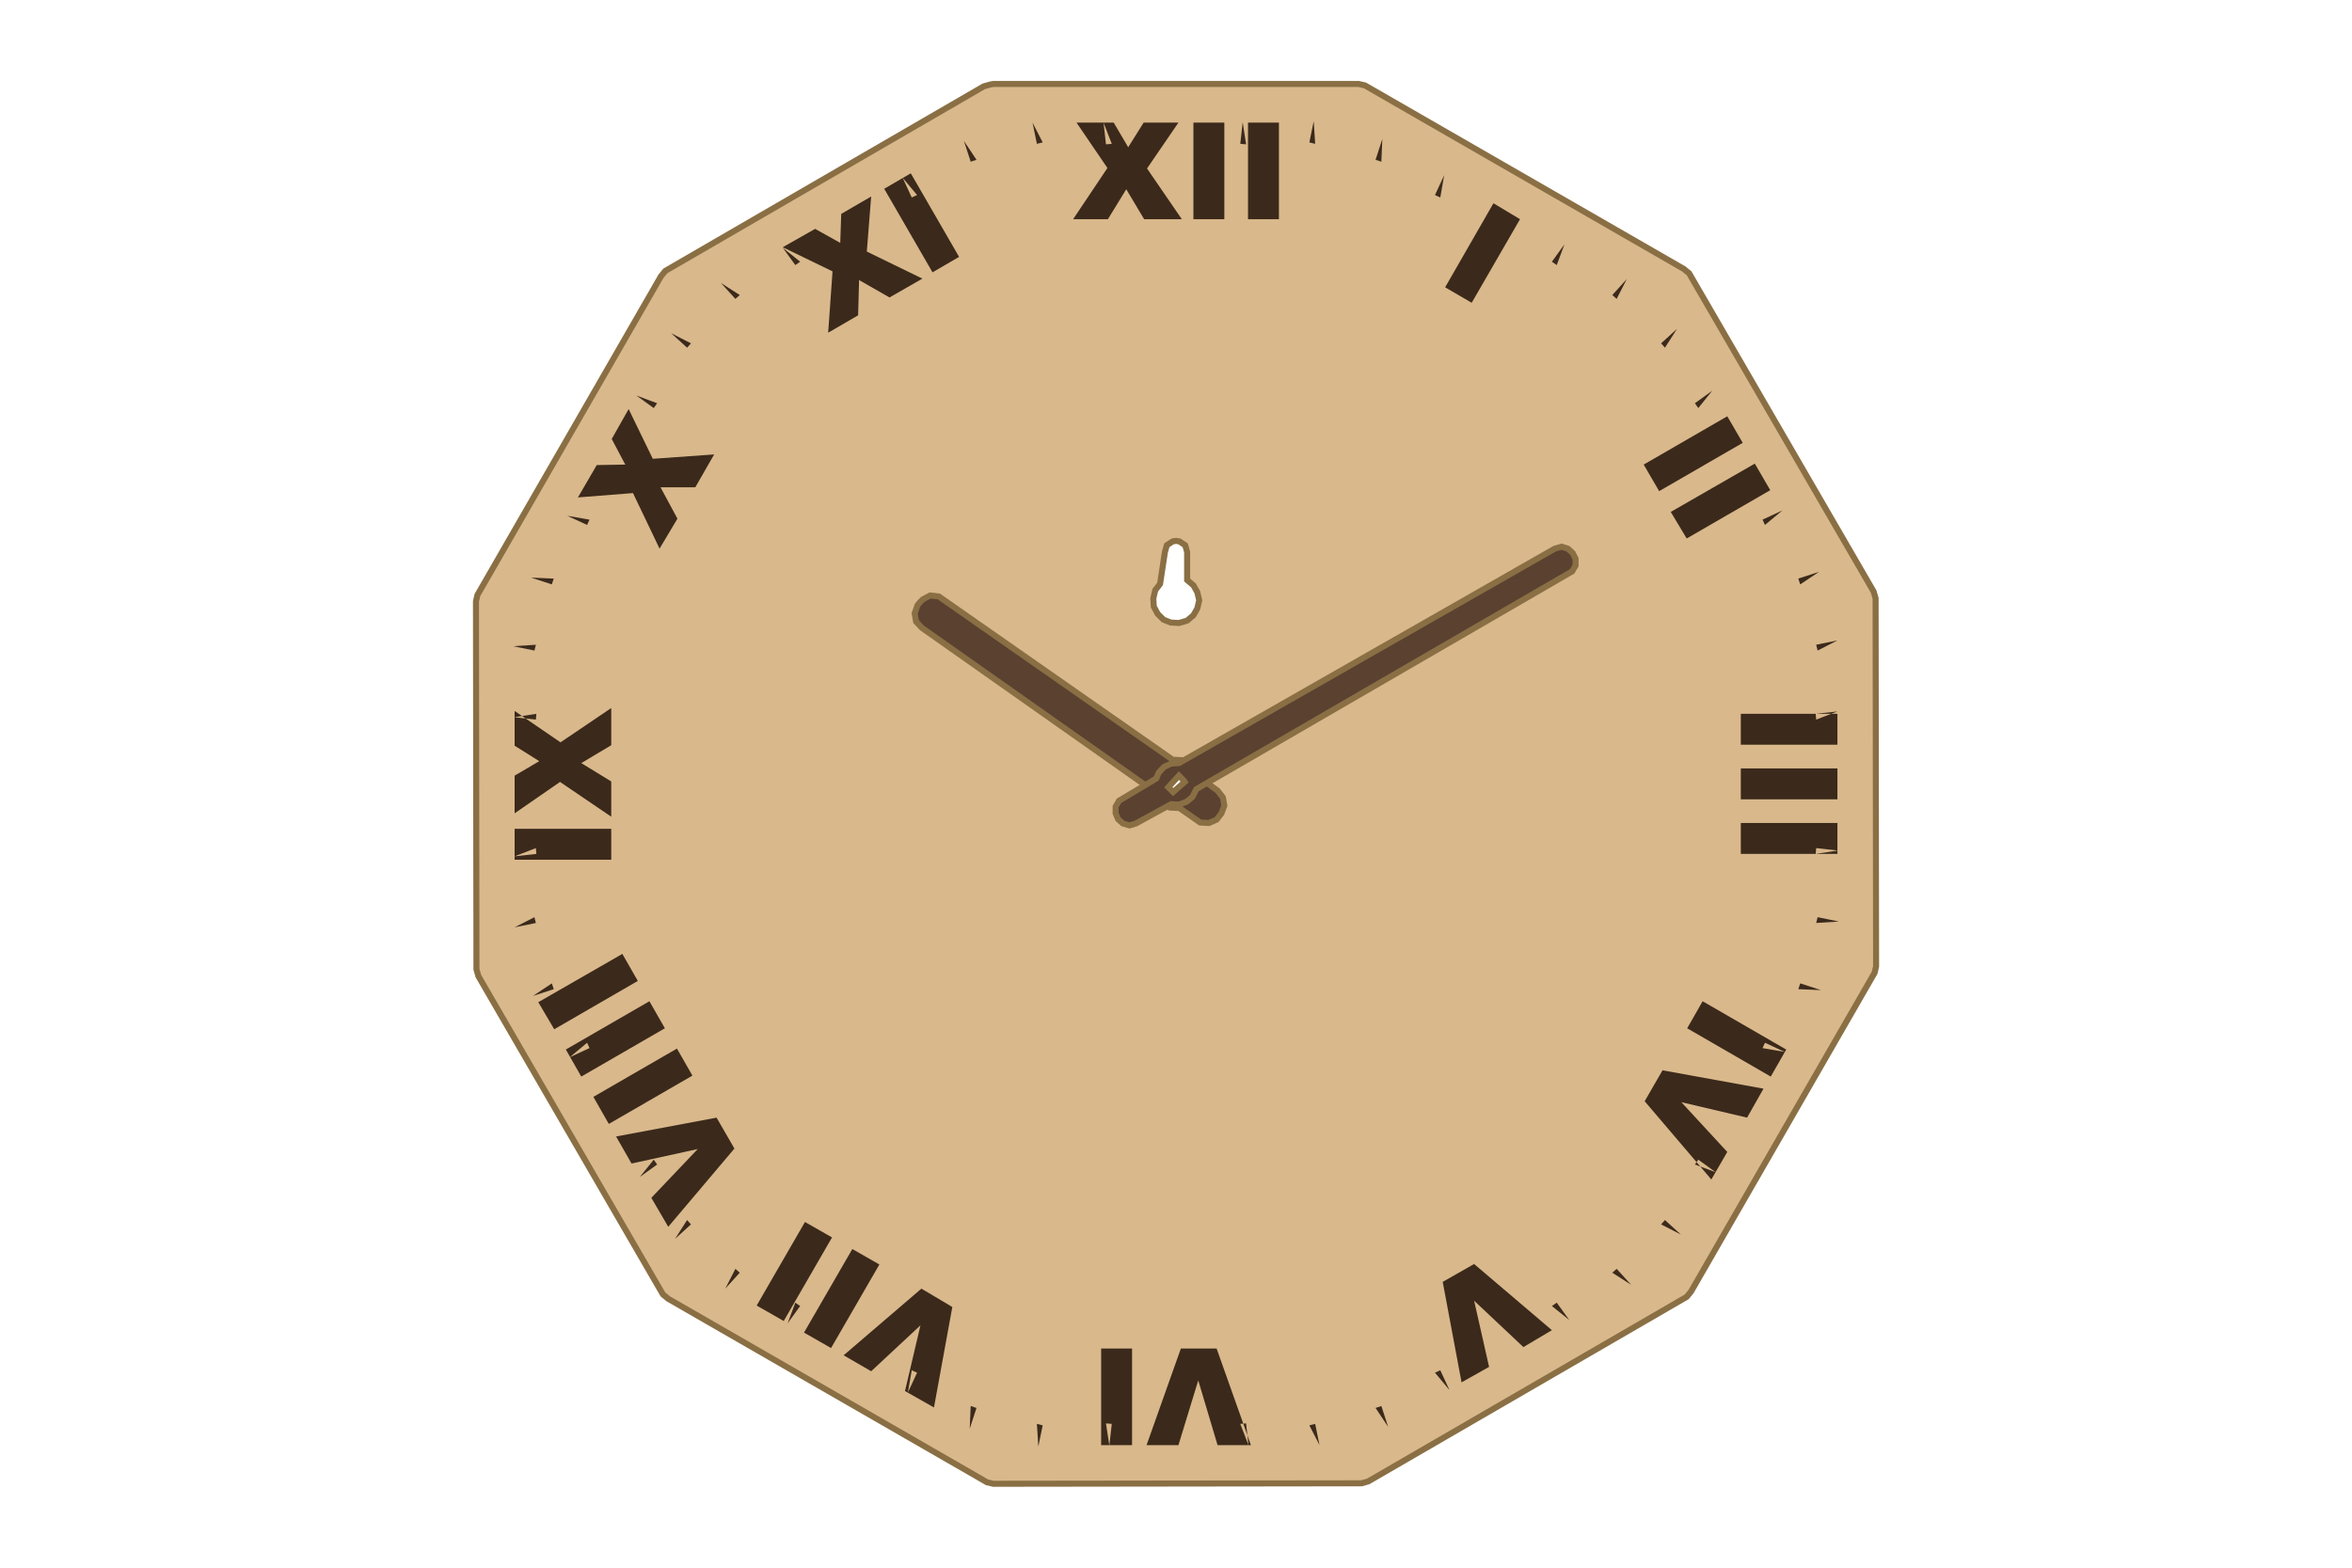
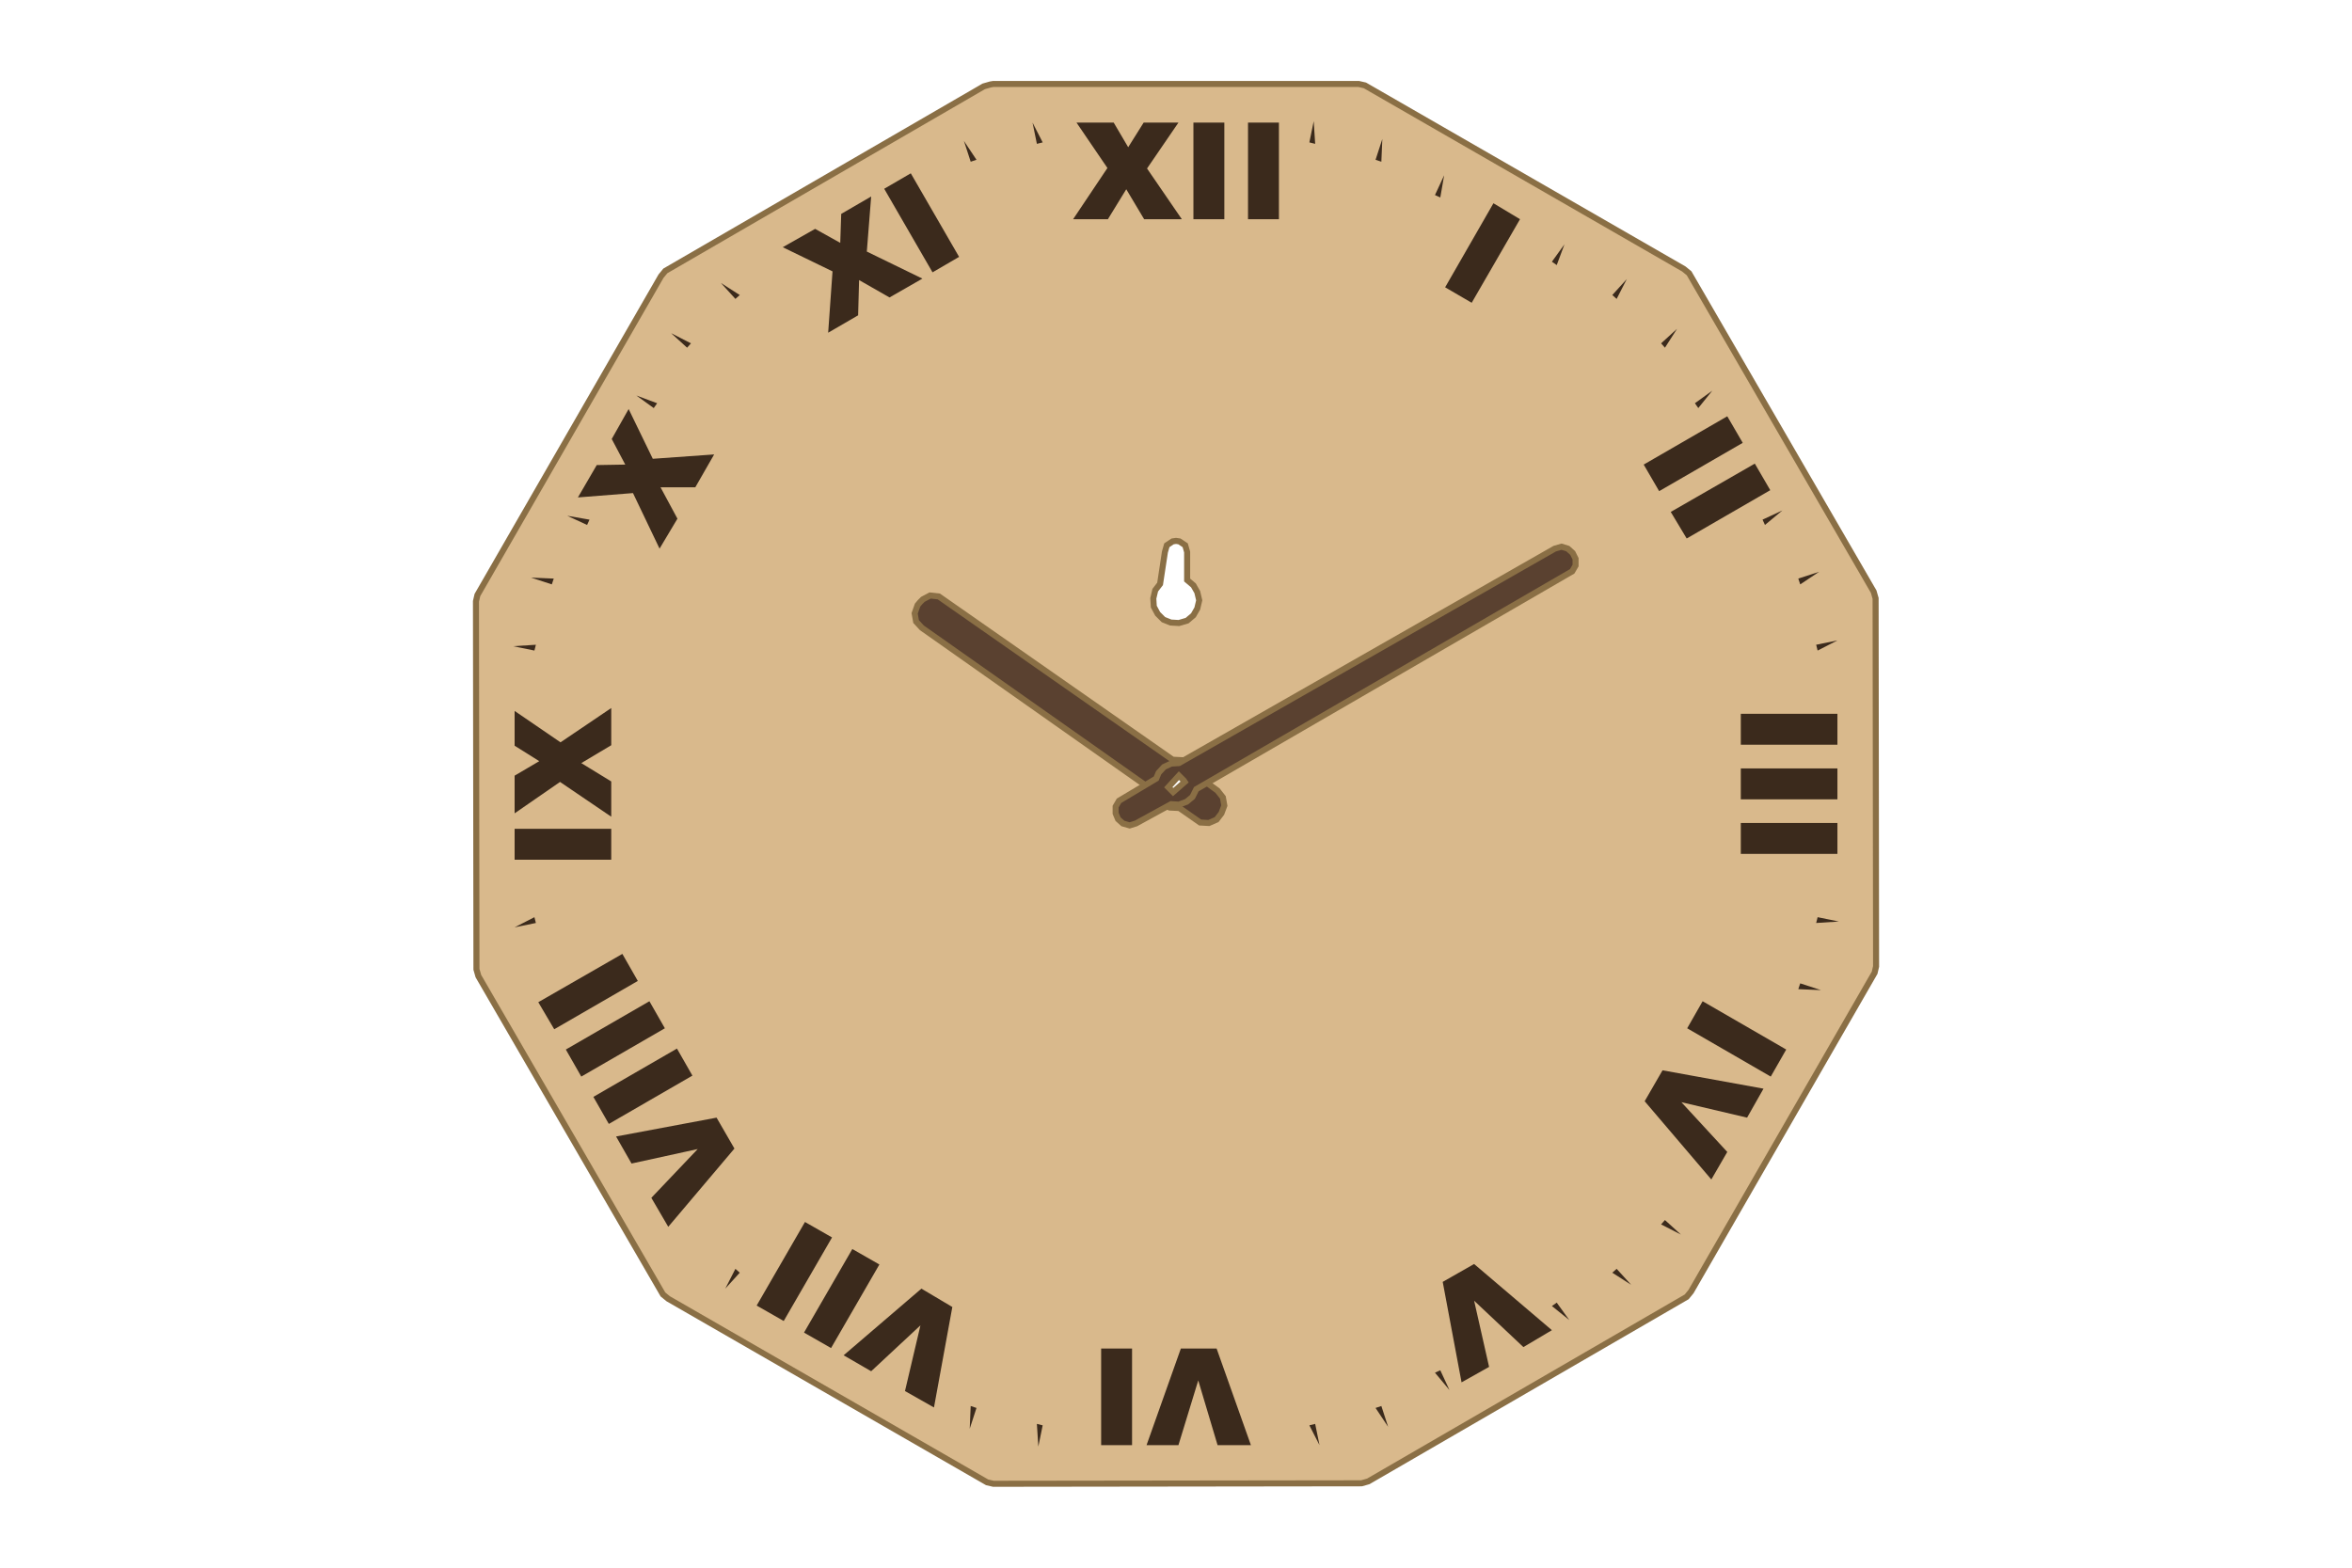
<svg xmlns="http://www.w3.org/2000/svg" width="300" height="200" viewBox="-162.28 -162.28 324.55 324.55">
  <path fill="#D9B98C" fill-rule="evenodd" stroke="#8A6F45" stroke-width="1.25" d="m37.8-144.9 1.3.3 66 38 1.1.9 38.2 65.9.4 1.4.1 76.2-.3 1.3-38 66-.9 1.1-65.9 38.2-1.4.4-76.2.1-1.3-.3-66-38-1.1-.9-38.2-65.9-.4-1.4-.1-76.2.3-1.3 38-66 .9-1.1 65.9-38.2 1.4-.4.6-.1ZM4.2 0l-.3 1.7-1 1.4-1.5.9-1.7.2-1.6-.5-1.4-1-.7-1.6-.2-1.7.6-1.6 1.2-1.2 1.5-.7H.9l1.5.7 1.2 1.2.6 1.6ZM.7-50.2l1.2.8.4 1.4v5.8l1.3 1.1.8 1.4.4 1.7-.4 1.7-.8 1.4-1.3 1.1-1.7.5-1.7-.1-1.5-.6-1.2-1.2-.8-1.5-.1-1.7.4-1.7 1-1.3 1-6.6.4-1.4 1.2-.8.7-.1Z" />
-   <path fill="#3B2A1C" fill-rule="evenodd" d="m13.8-137 .7 4.6-1.2-.1Zm14.7-.2.3 4.7-1.2-.3Zm14.2 3.7-.2 4.7-1.2-.4Zm12.8 7.5-.8 4.6-1.1-.5Zm24.9 14.3-1.6 4.3-1-.7Zm12.9 7.2-2.1 4.1-.9-.8Zm10.4 10.3-2.5 3.9-.8-.9Zm7.3 12.8-2.9 3.6-.7-1Zm14.5 24.8-3.6 3-.5-1.1Zm7.6 12.7-3.9 2.6-.4-1.2Zm3.8 14.2-4.1 2.1-.3-1.2Zm0 14.7-4.4 1.7-.1-1.2Zm.1 28.8-4.6.7.1-1.2Zm.2 14.7-4.7.3.3-1.2Zm-3.7 14.2-4.7-.2.4-1.2ZM126 55.5l-4.6-.8.5-1.1Zm-14.3 24.9-4.3-1.6.7-1Zm-7.2 12.9-4.1-2.1.8-.9Zm-10.3 10.4-3.9-2.5.9-.8ZM81.4 111l-3.6-2.9 1-.7Zm-24.8 14.5-3-3.6 1.1-.5Zm-12.7 7.6-2.6-3.9 1.2-.4Zm-14.2 3.8-2.1-4.1 1.2-.3Zm-14.7 0-1.7-4.4 1.2-.1Zm-28.8.1-.7-4.6 1.2.1Zm-14.7.2-.3-4.7 1.2.3Zm-14.2-3.7.2-4.7 1.2.4Zm-12.8-7.5.8-4.6 1.1.5Zm-24.9-14.3 1.6-4.3 1 .7Zm-12.9-7.2 2.1-4.1.9.8Zm-10.4-10.3 2.5-3.9.8.9Zm-7.3-12.8 2.9-3.6.7 1Zm-14.5-24.8 3.6-3 .5 1.1Zm-7.6-12.7 3.9-2.6.4 1.2Zm-3.8-14.2 4.1-2.1.3 1.2Zm0-14.7 4.4-1.7.1 1.2Zm-.1-28.8 4.6-.7-.1 1.2Zm-.2-14.7 4.7-.3-.3 1.2Zm3.7-14.2 4.7.2-.4 1.2Zm7.5-12.8 4.6.8-.5 1.1Zm14.3-24.9 4.3 1.6-.7 1Zm7.2-12.9 4.1 2.1-.8.9Zm10.3-10.4 3.9 2.5-.9.8Zm12.8-7.3 3.6 2.9-1 .7Zm24.8-14.5 3 3.6-1.1.5Zm12.7-7.6 2.6 3.9-1.2.4Zm14.2-3.8 2.1 4.1-1.2.3Zm14.7 0 1.7 4.4-1.2.1Zm36.3 20h-6.4v-20h6.4Zm-11.3 0H3.6v-20H10Zm-19.9-14.9 3.2-5.1H.5l-6.5 9.5 7.2 10.5h-7.8l-3.7-6.2-3.8 6.2h-7.2l7.1-10.6-6.4-9.4h7.7Zm71.1 32.2-5.5-3.2 10-17.4 5.5 3.3Zm44.5 48.8-3.3-5.5 17.4-10 3.2 5.5Zm-5.7-9.8-3.2-5.5 17.3-10 3.2 5.5Zm16.9 75.1V8.1h20v6.4Zm0-11.3v-6.4h20v6.4Zm0-11.3v-6.4h20v6.4Zm-12.3 74 9.5 10.3-3.3 5.7L97 65.7l3.7-6.4 20.9 3.8-3.4 6Zm1.2-15.3L109 45l17.3 10-3.2 5.6ZM61.7 107l3.1 13.7-5.7 3.2-3.9-20.8 6.5-3.7 16.1 13.7-5.9 3.5Zm-77.2 9.9h6.4v20h-6.4Zm20.1 6.6L.5 136.9h-6.6l7.1-20h7.4l7.1 20H8.6Zm-81.4-32.8 5.6 3.2-10 17.3-5.6-3.2Zm9.8 5.6 5.6 3.2-10 17.3-5.6-3.2Zm14.1 15.8-10.2 9.5-5.7-3.3 16.1-13.8 6.4 3.8-3.8 20.8-6-3.4Zm-61.7-76.9 3.2 5.6-17.3 10-3.3-5.6Zm5.6 9.8 3.2 5.6-17.3 10-3.2-5.6Zm5.7 9.8 3.2 5.6-17.3 10-3.2-5.6Zm4.3 20.8-13.7 3-3.2-5.6 20.8-3.9 3.7 6.4-13.7 16.2-3.5-6Zm-32.8-80.3-5.1-3.2v-7.2l9.5 6.5 10.5-7.1V-8l-6.2 3.7 6.2 3.8v7.3l-10.6-7.2-9.4 6.5v-7.8Zm14.9 14v6.4h-20V9.3Zm2.9-75.4-2.8-5.3 3.5-6.2 5 10.3 12.7-.9-3.9 6.8h-7.2l3.5 6.5-3.7 6.2-5.5-11.5-11.4.9 3.9-6.7Zm69.1-43-5.5 3.2-10-17.3 5.5-3.2Zm-24.6-2.9.2-6 6.2-3.6-.9 11.4 11.5 5.6-6.8 3.9-6.3-3.6-.2 7.3-6.2 3.6.9-12.7-10.3-5 6.7-3.8Z" />
+   <path fill="#3B2A1C" fill-rule="evenodd" d="m28.5-137.2.3 4.7-1.2-.3Zm14.2 3.7-.2 4.7-1.2-.4Zm12.8 7.5-.8 4.6-1.1-.5Zm24.9 14.3-1.6 4.3-1-.7Zm12.9 7.2-2.1 4.1-.9-.8Zm10.4 10.3-2.5 3.9-.8-.9Zm7.3 12.8-2.9 3.6-.7-1Zm14.5 24.8-3.6 3-.5-1.1Zm7.6 12.7-3.9 2.6-.4-1.2Zm3.8 14.2-4.1 2.1-.3-1.2Zm.3 58.2-4.7.3.3-1.2Zm-3.7 14.2-4.7-.2.4-1.2Zm-29 50.6-4.1-2.1.8-.9Zm-10.3 10.4-3.9-2.5.9-.8ZM81.4 111l-3.6-2.9 1-.7Zm-24.8 14.5-3-3.6 1.1-.5Zm-12.7 7.6-2.6-3.9 1.2-.4Zm-14.2 3.8-2.1-4.1 1.2-.3Zm-58.2.3-.3-4.7 1.2.3Zm-14.2-3.7.2-4.7 1.2.4Zm-50.6-29 2.1-4.1.9.8Zm-43.6-74.8 4.1-2.1.3 1.2Zm-.3-58.2 4.7-.3-.3 1.2Zm3.7-14.2 4.7.2-.4 1.2Zm7.5-12.8 4.6.8-.5 1.1Zm14.3-24.9 4.3 1.6-.7 1Zm7.2-12.9 4.1 2.1-.8.9Zm10.3-10.4 3.9 2.5-.9.8Zm50.3-29.4 2.6 3.9-1.2.4Zm14.2-3.8 2.1 4.1-1.2.3Zm51 20h-6.4v-20h6.4Zm-11.3 0H3.6v-20H10Zm-19.9-14.9 3.2-5.1H.5l-6.5 9.5 7.2 10.5h-7.8l-3.7-6.2-3.8 6.2h-7.2l7.1-10.6-6.4-9.4h7.7Zm71.1 32.2-5.5-3.2 10-17.4 5.5 3.3Zm44.5 48.8-3.3-5.5 17.4-10 3.2 5.5Zm-5.7-9.8-3.2-5.5 17.3-10 3.2 5.5Zm16.9 75.1V8.1h20v6.4Zm0-11.3v-6.4h20v6.4Zm0-11.3v-6.4h20v6.4Zm-12.3 74 9.5 10.3-3.3 5.7L97 65.7l3.7-6.4 20.9 3.8-3.4 6Zm1.2-15.3L109 45l17.3 10-3.2 5.6ZM61.7 107l3.1 13.7-5.7 3.2-3.9-20.8 6.5-3.7 16.1 13.7-5.9 3.5Zm-77.2 9.9h6.4v20h-6.4Zm20.1 6.6L.5 136.9h-6.6l7.1-20h7.4l7.1 20H8.6Zm-81.4-32.8 5.6 3.2-10 17.3-5.6-3.2Zm9.8 5.6 5.6 3.2-10 17.3-5.6-3.2Zm14.1 15.8-10.2 9.5-5.7-3.3 16.1-13.8 6.4 3.8-3.8 20.8-6-3.4Zm-61.7-76.9 3.2 5.6-17.3 10-3.3-5.6Zm5.6 9.8 3.2 5.6-17.3 10-3.2-5.6Zm5.7 9.8 3.2 5.6-17.3 10-3.2-5.6Zm4.3 20.8-13.7 3-3.2-5.6 20.8-3.9 3.7 6.4-13.7 16.2-3.5-6Zm-32.8-80.3-5.1-3.2v-7.2l9.5 6.5 10.5-7.1V-8l-6.2 3.7 6.2 3.8v7.3l-10.6-7.2-9.4 6.5v-7.8Zm14.9 14v6.4h-20V9.3Zm2.9-75.4-2.8-5.3 3.5-6.2 5 10.3 12.7-.9-3.9 6.8h-7.2l3.5 6.5-3.7 6.2-5.5-11.5-11.4.9 3.9-6.7Zm69.1-43-5.5 3.2-10-17.3 5.5-3.2Zm-24.6-2.9.2-6 6.2-3.6-.9 11.4 11.5 5.6-6.8 3.9-6.3-3.6-.2 7.3-6.2 3.6.9-12.7-10.3-5 6.7-3.8Z" />
  <path fill="#5A4130" fill-rule="evenodd" stroke="#8A6F45" stroke-width="1.25" d="m-52.4-38.2 1.5-.8 1.8.2L-.7-5l2 .1 1.6.7 1.3 1.3.7 1.6 3.7 2.7 1.1 1.4.3 1.7-.6 1.6-1 1.3-1.6.7L5 8 .7 5l-2-.1-1.6-.7-1.3-1.3-.7-1.6-47.7-33.6-1.2-1.3-.3-1.7.6-1.7.5-.6ZM1.5-2.1l.9 1L2.6.2l-.5 1.3-1 .9-1.3.2-1.3-.5-.9-1-.2-1.3.5-1.3 1-.9 1.3-.2.9.2Z" />
  <path fill="#5A4130" fill-rule="evenodd" stroke="#8A6F45" stroke-width="1.25" d="M82.7-46.6v1.4L82-44 4.2 1.1l-.8 1.6-1.2 1-1.6.6-1.6-.1-7.3 4-1.3.4-1.4-.4-1-.9-.5-1.2V4.7l.7-1.2 7.7-4.6.5-1.2 1.1-1.2 1.5-.7 1.6-.1 77.8-44.4 1.4-.4 1.3.4 1 .9.3.6ZM1.8-.4-.6 1.7l-1-1L.6-1.7l1 1Z" />
</svg>
